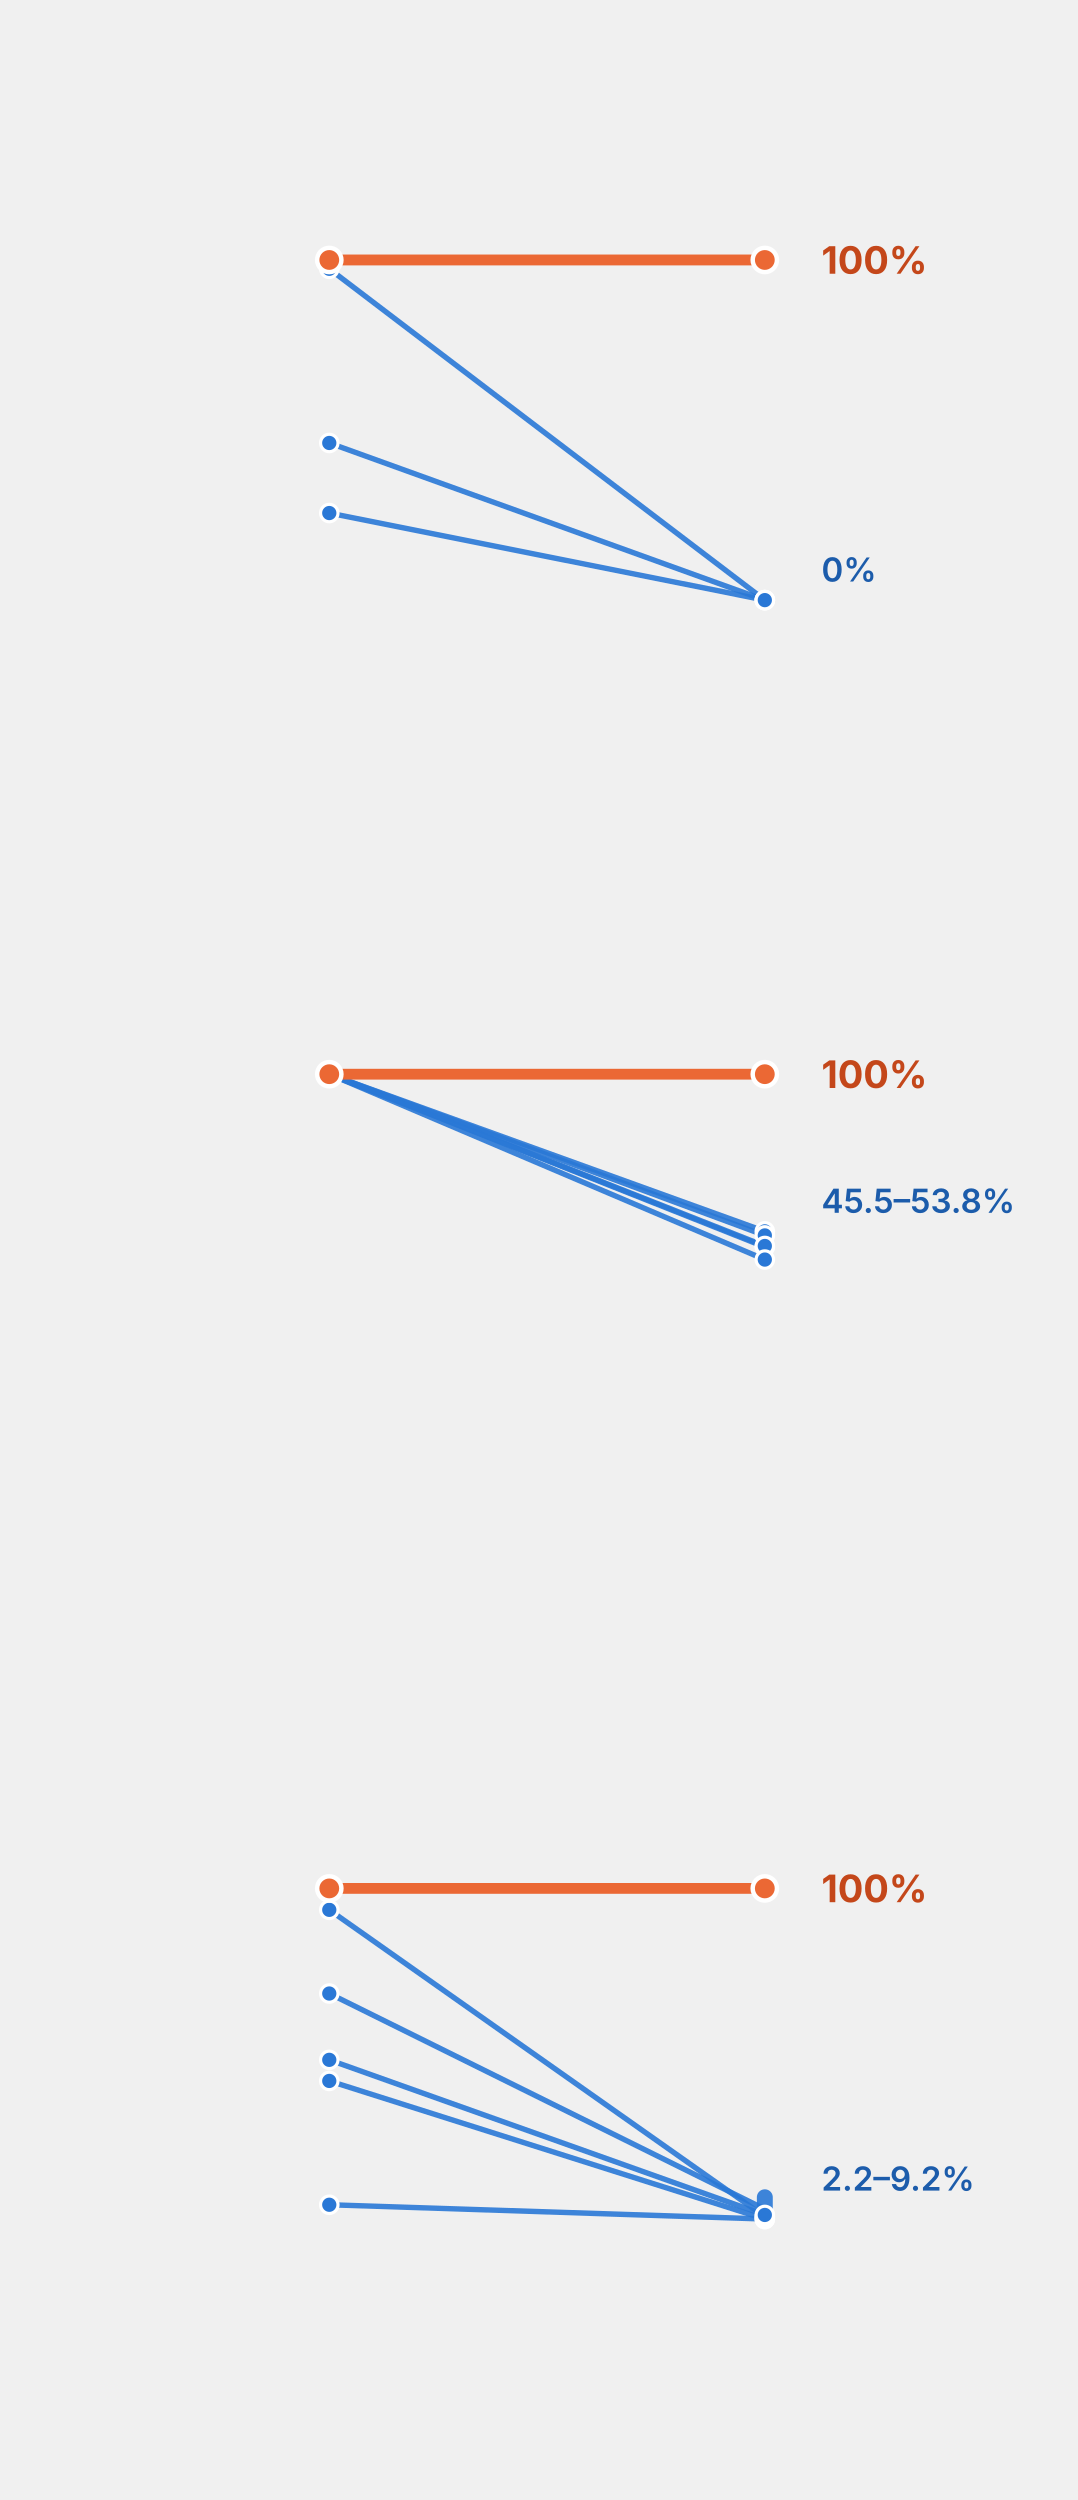
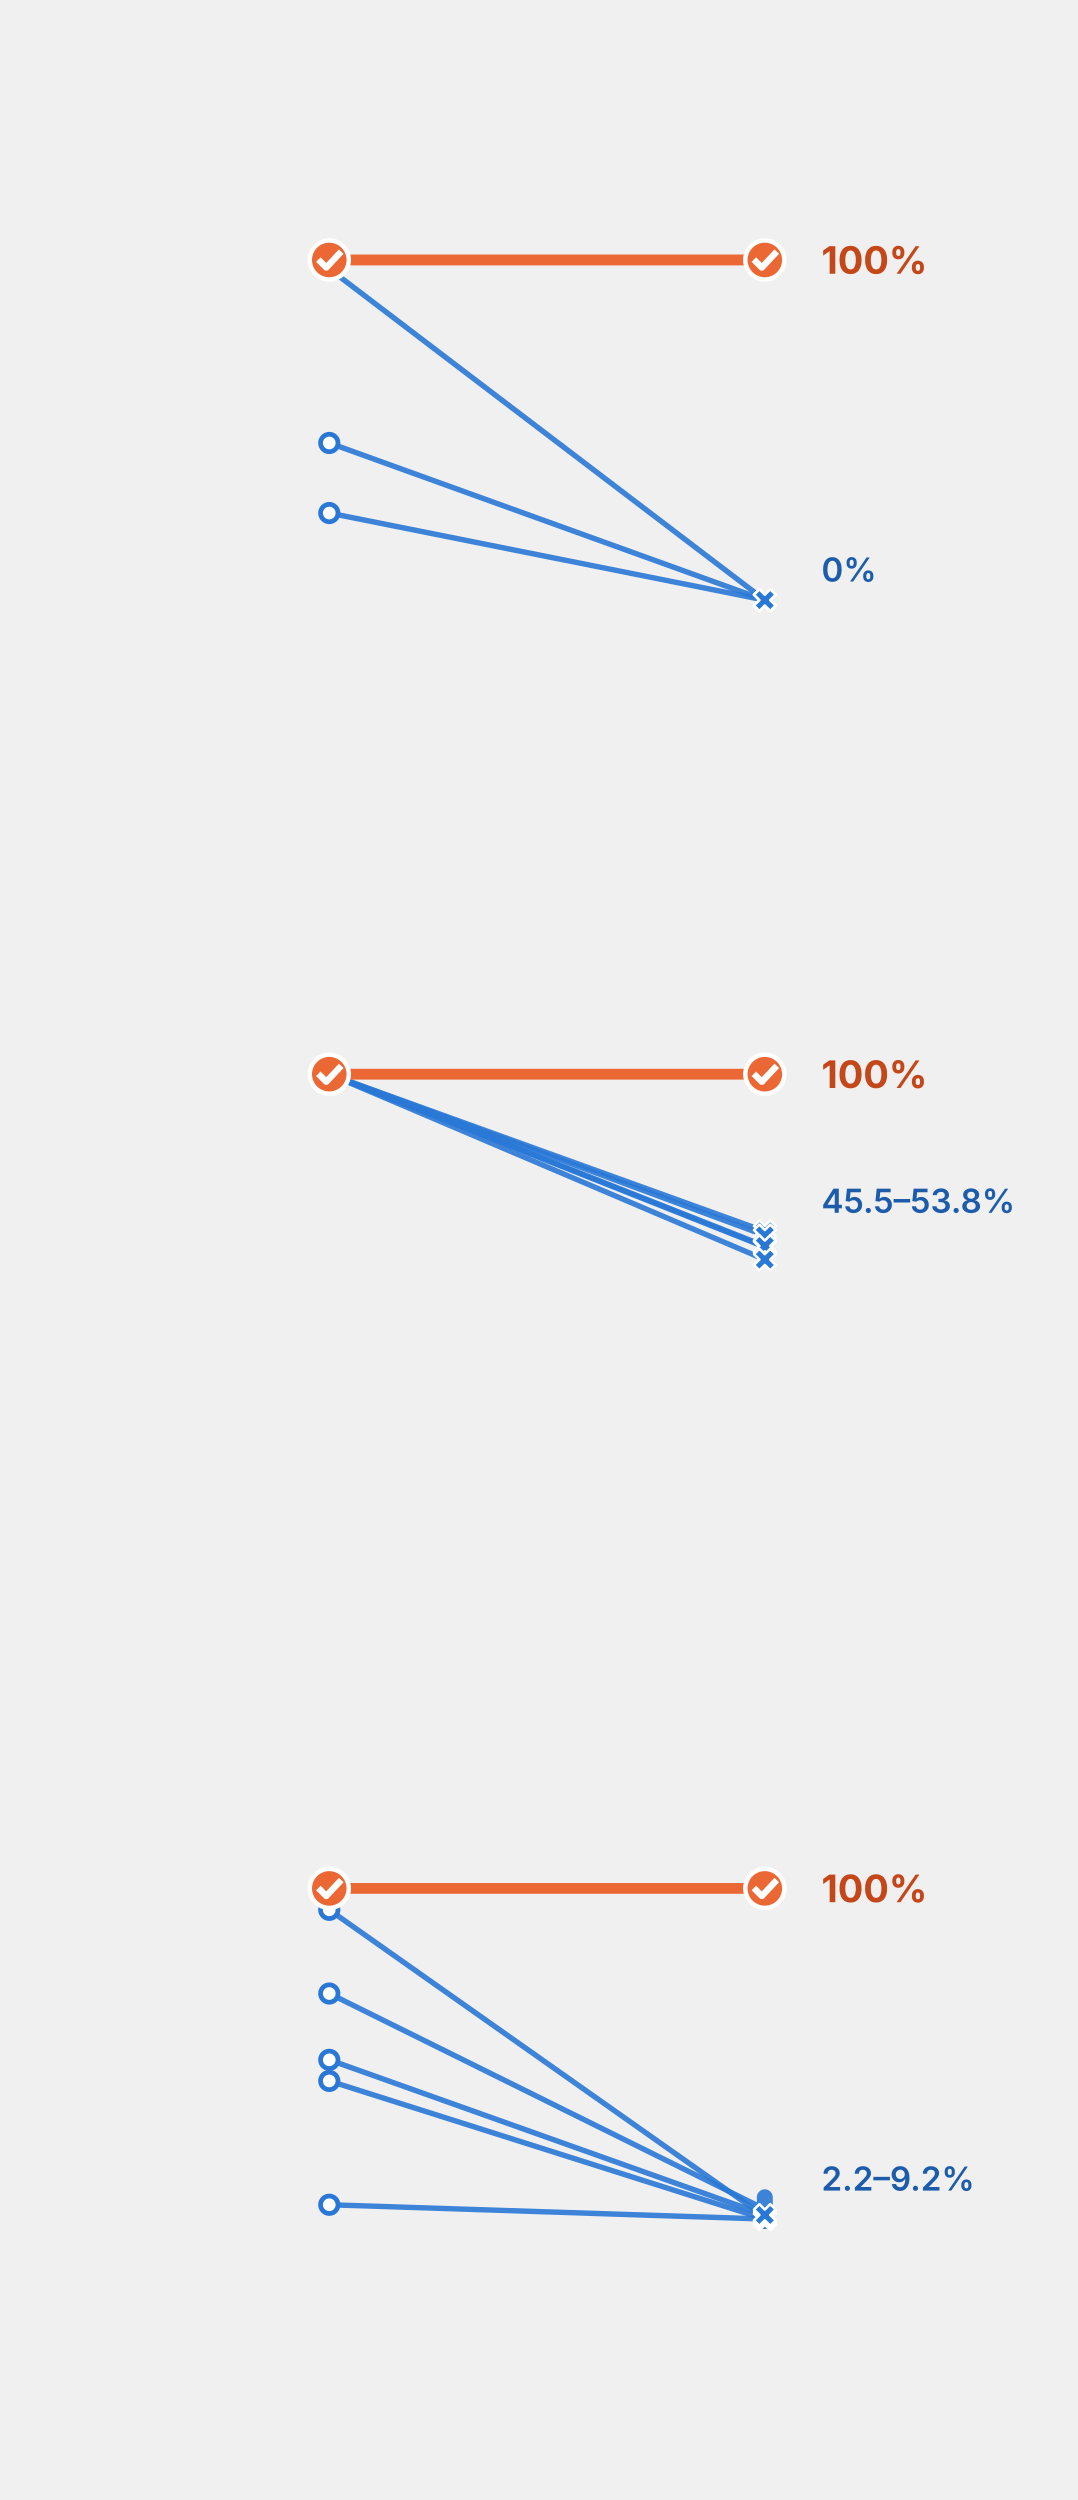
<svg xmlns="http://www.w3.org/2000/svg" xmlns:xlink="http://www.w3.org/1999/xlink" width="338.4pt" height="784.8pt" viewBox="0 0 338.4 784.8" version="1.1">
  <defs>
    <style type="text/css">*{stroke-linejoin: round; stroke-linecap: butt}</style>
  </defs>
  <g id="figure_1">
    <g id="patch_1">
      <path d="M 0 784.8  L 338.4 784.8  L 338.4 -0  L 0 -0  L 0 784.8  z " style="fill: none" />
    </g>
-     <g id="axes_1">
+     <g id="axes_1" />
+     <g id="axes_2">
      <g id="data">
        <path d="M 103.366 161.054  L 240.093 188.39  " clip-path="url(#p60c527dd84)" style="fill: none; stroke: #2a78d6; stroke-opacity: 0.9; stroke-width: 1.7; stroke-linecap: round" />
      </g>
      <g id="data">
        <path d="M 103.366 139.058  L 240.093 188.39  " clip-path="url(#p60c527dd84)" style="fill: none; stroke: #2a78d6; stroke-opacity: 0.9; stroke-width: 1.7; stroke-linecap: round" />
      </g>
      <g id="data">
        <path d="M 103.366 84.386  L 240.093 188.39  " clip-path="url(#p60c527dd84)" style="fill: none; stroke: #2a78d6; stroke-opacity: 0.9; stroke-width: 1.7; stroke-linecap: round" />
      </g>
      <g id="data">
        <g style="fill: #c4471a" transform="translate(257.8676 85.93699) scale(0.118944 -0.118944)">
          <defs>
            <path id="Inter-Bold-53e" d="M 2341 4656  L 2341 0  L 1388 0  L 1388 3816  L 1356 3816  L 291 3063  L 291 3934  L 1319 4656  L 2341 4656  z " transform="scale(0.015625)" />
            <path id="Inter-Bold-53d" d="M 2156 -63  Q 1275 -63 784 565  Q 294 1194 294 2325  Q 294 3456 786 4087  Q 1278 4719 2156 4719  Q 3038 4719 3530 4086  Q 4022 3453 4022 2325  Q 4022 1194 3531 565  Q 3041 -63 2156 -63  z M 2156 728  Q 2588 728 2819 1143  Q 3050 1559 3050 2325  Q 3050 3094 2819 3512  Q 2588 3931 2156 3931  Q 1728 3931 1497 3511  Q 1266 3091 1266 2325  Q 1266 1559 1495 1143  Q 1725 728 2156 728  z " transform="scale(0.015625)" />
            <path id="Inter-Bold-6d0" d="M 4903 -81  Q 4572 -81 4345 59  Q 4119 200 4003 433  Q 3888 666 3888 944  L 3888 1188  Q 3888 1469 4006 1701  Q 4125 1934 4351 2075  Q 4578 2216 4903 2216  Q 5234 2216 5461 2075  Q 5688 1934 5803 1700  Q 5919 1466 5919 1188  L 5919 944  Q 5919 666 5801 431  Q 5684 197 5457 58  Q 5231 -81 4903 -81  z M 1597 2434  Q 1266 2434 1039 2575  Q 813 2716 697 2948  Q 581 3181 581 3459  L 581 3703  Q 581 3984 700 4217  Q 819 4450 1045 4590  Q 1272 4731 1597 4731  Q 1928 4731 2154 4590  Q 2381 4450 2497 4215  Q 2613 3981 2613 3703  L 2613 3459  Q 2613 3178 2495 2945  Q 2378 2713 2151 2573  Q 1925 2434 1597 2434  z M 1309 0  L 4509 4656  L 5156 4656  L 1956 0  L 1309 0  z M 1597 3006  Q 1806 3006 1882 3147  Q 1959 3288 1959 3459  L 1959 3703  Q 1959 3872 1886 4017  Q 1813 4163 1597 4163  Q 1391 4163 1311 4016  Q 1231 3869 1231 3703  L 1231 3459  Q 1231 3288 1311 3147  Q 1391 3006 1597 3006  z M 4903 491  Q 5113 491 5189 631  Q 5266 772 5266 944  L 5266 1188  Q 5266 1356 5192 1501  Q 5119 1647 4903 1647  Q 4697 1647 4619 1500  Q 4541 1353 4541 1188  L 4541 944  Q 4541 772 4619 631  Q 4697 491 4903 491  z " transform="scale(0.015625)" />
          </defs>
          <use xlink:href="#Inter-Bold-53e" />
          <use xlink:href="#Inter-Bold-53d" transform="translate(43.10938 0)" />
          <use xlink:href="#Inter-Bold-53d" transform="translate(110.5469 0)" />
          <use xlink:href="#Inter-Bold-6d0" transform="translate(177.9844 0)" />
        </g>
      </g>
      <g id="data">
        <g style="fill: #1c5cab" transform="translate(257.8676 182.5656) scale(0.104076 -0.104076)">
          <defs>
            <path id="Inter-SemiBold-53d" d="M 2113 -63  Q 1263 -63 792 564  Q 322 1191 322 2325  Q 322 3456 794 4087  Q 1266 4719 2113 4719  Q 2956 4719 3428 4087  Q 3900 3456 3900 2325  Q 3900 1191 3429 564  Q 2959 -63 2113 -63  z M 2113 638  Q 2569 638 2814 1078  Q 3059 1519 3059 2325  Q 3059 3134 2814 3578  Q 2569 4022 2113 4022  Q 1656 4022 1409 3576  Q 1163 3131 1163 2325  Q 1163 1519 1408 1078  Q 1653 638 2113 638  z " transform="scale(0.015625)" />
            <path id="Inter-SemiBold-6d0" d="M 4822 -84  Q 4500 -84 4281 53  Q 4063 191 3950 417  Q 3838 644 3838 916  L 3838 1159  Q 3838 1431 3953 1657  Q 4069 1884 4287 2021  Q 4506 2159 4822 2159  Q 5144 2159 5361 2021  Q 5578 1884 5689 1656  Q 5800 1428 5800 1159  L 5800 916  Q 5800 644 5687 416  Q 5575 188 5356 52  Q 5138 -84 4822 -84  z M 1609 2488  Q 1288 2488 1069 2625  Q 850 2763 737 2991  Q 625 3219 625 3488  L 625 3731  Q 625 4003 740 4231  Q 856 4459 1075 4595  Q 1294 4731 1609 4731  Q 1931 4731 2148 4593  Q 2366 4456 2477 4229  Q 2588 4003 2588 3731  L 2588 3488  Q 2588 3216 2475 2989  Q 2363 2763 2144 2625  Q 1925 2488 1609 2488  z M 1294 0  L 4494 4656  L 5103 4656  L 1903 0  L 1294 0  z M 4822 434  Q 5041 434 5123 582  Q 5206 731 5206 916  L 5206 1159  Q 5206 1341 5126 1492  Q 5047 1644 4822 1644  Q 4606 1644 4518 1491  Q 4431 1338 4431 1159  L 4431 916  Q 4431 731 4517 582  Q 4603 434 4822 434  z M 1609 3006  Q 1828 3006 1911 3154  Q 1994 3303 1994 3488  L 1994 3731  Q 1994 3913 1914 4064  Q 1834 4216 1609 4216  Q 1394 4216 1308 4062  Q 1222 3909 1222 3731  L 1222 3488  Q 1222 3303 1306 3154  Q 1391 3006 1609 3006  z " transform="scale(0.015625)" />
          </defs>
          <use xlink:href="#Inter-SemiBold-53d" />
          <use xlink:href="#Inter-SemiBold-6d0" transform="translate(65.96875 0)" />
        </g>
      </g>
      <g id="data">
        <defs>
-           <path id="m8c56b86d08" d="M 0 2.739  C 0.726 2.739 1.423 2.45 1.936 1.936  C 2.45 1.423 2.739 0.726 2.739 0  C 2.739 -0.726 2.45 -1.423 1.936 -1.936  C 1.423 -2.45 0.726 -2.739 0 -2.739  C -0.726 -2.739 -1.423 -2.45 -1.936 -1.936  C -2.45 -1.423 -2.739 -0.726 -2.739 0  C -2.739 0.726 -2.45 1.423 -1.936 1.936  C -1.423 2.45 -0.726 2.739 0 2.739  z " style="stroke: #ffffff" />
+           <path id="md36c27acf5" d="M -1.696 3.391  L 0 1.696  L 1.696 3.391  L 3.391 1.696  L 1.696 0  L 3.391 -1.696  L 1.696 -3.391  L 0 -1.696  L -1.696 -3.391  L -3.391 -1.696  L -1.696 0  L -3.391 1.696  z " style="stroke: #ffffff; stroke-width: 0.8" />
        </defs>
        <g clip-path="url(#p60c527dd84)">
-           <use xlink:href="#m8c56b86d08" x="240.093" y="188.39" style="fill: #2a78d6; stroke: #ffffff" />
-         </g>
-       </g>
-       <g id="data">
-         <g clip-path="url(#p60c527dd84)">
-           <use xlink:href="#m8c56b86d08" x="103.366" y="161.054" style="fill: #2a78d6; stroke: #ffffff" />
-         </g>
-       </g>
-       <g id="data">
-         <g clip-path="url(#p60c527dd84)">
-           <use xlink:href="#m8c56b86d08" x="240.093" y="188.39" style="fill: #2a78d6; stroke: #ffffff" />
-         </g>
-       </g>
-       <g id="data">
-         <g clip-path="url(#p60c527dd84)">
-           <use xlink:href="#m8c56b86d08" x="103.366" y="139.058" style="fill: #2a78d6; stroke: #ffffff" />
-         </g>
-       </g>
-       <g id="data">
-         <g clip-path="url(#p60c527dd84)">
-           <use xlink:href="#m8c56b86d08" x="240.093" y="188.39" style="fill: #2a78d6; stroke: #ffffff" />
-         </g>
-       </g>
-       <g id="data">
-         <g clip-path="url(#p60c527dd84)">
-           <use xlink:href="#m8c56b86d08" x="103.366" y="84.386" style="fill: #2a78d6; stroke: #ffffff" />
+           <use xlink:href="#md36c27acf5" x="240.093" y="188.39" style="fill: #2a78d6; stroke: #ffffff; stroke-width: 0.8" />
+         </g>
+       </g>
+       <g id="data">
+         <defs>
+           <path id="m43b4007abd" d="M 0 2.739  C 0.726 2.739 1.423 2.45 1.936 1.936  C 2.45 1.423 2.739 0.726 2.739 0  C 2.739 -0.726 2.45 -1.423 1.936 -1.936  C 1.423 -2.45 0.726 -2.739 0 -2.739  C -0.726 -2.739 -1.423 -2.45 -1.936 -1.936  C -2.45 -1.423 -2.739 -0.726 -2.739 0  C -2.739 0.726 -2.45 1.423 -1.936 1.936  C -1.423 2.45 -0.726 2.739 0 2.739  z " style="stroke: #2a78d6; stroke-width: 1.5" />
+         </defs>
+         <g clip-path="url(#p60c527dd84)">
+           <use xlink:href="#m43b4007abd" x="103.366" y="161.054" style="fill: #ffffff; stroke: #2a78d6; stroke-width: 1.5" />
+         </g>
+       </g>
+       <g id="data">
+         <g clip-path="url(#p60c527dd84)">
+           <use xlink:href="#md36c27acf5" x="240.093" y="188.39" style="fill: #2a78d6; stroke: #ffffff; stroke-width: 0.8" />
+         </g>
+       </g>
+       <g id="data">
+         <g clip-path="url(#p60c527dd84)">
+           <use xlink:href="#m43b4007abd" x="103.366" y="139.058" style="fill: #ffffff; stroke: #2a78d6; stroke-width: 1.5" />
+         </g>
+       </g>
+       <g id="data">
+         <g clip-path="url(#p60c527dd84)">
+           <use xlink:href="#md36c27acf5" x="240.093" y="188.39" style="fill: #2a78d6; stroke: #ffffff; stroke-width: 0.8" />
+         </g>
+       </g>
+       <g id="data">
+         <g clip-path="url(#p60c527dd84)">
+           <use xlink:href="#m43b4007abd" x="103.366" y="84.386" style="fill: #ffffff; stroke: #2a78d6; stroke-width: 1.5" />
        </g>
      </g>
      <g id="data">
        <path d="M 103.366 81.61  L 240.093 81.61  " clip-path="url(#p60c527dd84)" style="fill: none; stroke: #eb6834; stroke-width: 3.4; stroke-linecap: round" />
      </g>
      <g id="data">
        <defs>
-           <path id="mffadfadfa1" d="M 0 3.808  C 1.01 3.808 1.979 3.407 2.693 2.693  C 3.407 1.979 3.808 1.01 3.808 0  C 3.808 -1.01 3.407 -1.979 2.693 -2.693  C 1.979 -3.407 1.01 -3.808 0 -3.808  C -1.01 -3.808 -1.979 -3.407 -2.693 -2.693  C -3.407 -1.979 -3.808 -1.01 -3.808 0  C -3.808 1.01 -3.407 1.979 -2.693 2.693  C -1.979 3.407 -1.01 3.808 0 3.808  z " style="stroke: #ffffff; stroke-width: 1.4" />
+           <path id="ma71b3e428f" d="M 0 6.124  C 1.624 6.124 3.182 5.478 4.33 4.33  C 5.478 3.182 6.124 1.624 6.124 0  C 6.124 -1.624 5.478 -3.182 4.33 -4.33  C 3.182 -5.478 1.624 -6.124 0 -6.124  C -1.624 -6.124 -3.182 -5.478 -4.33 -4.33  C -5.478 -3.182 -6.124 -1.624 -6.124 0  C -6.124 1.624 -5.478 3.182 -4.33 4.33  C -3.182 5.478 -1.624 6.124 0 6.124  z " style="stroke: #ffffff; stroke-width: 1.4" />
        </defs>
        <g clip-path="url(#p60c527dd84)">
-           <use xlink:href="#mffadfadfa1" x="103.366" y="81.61" style="fill: #eb6834; stroke: #ffffff; stroke-width: 1.4" />
-           <use xlink:href="#mffadfadfa1" x="240.093" y="81.61" style="fill: #eb6834; stroke: #ffffff; stroke-width: 1.4" />
+           <use xlink:href="#ma71b3e428f" x="103.366" y="81.61" style="fill: #eb6834; stroke: #ffffff; stroke-width: 1.4" />
+           <use xlink:href="#ma71b3e428f" x="240.093" y="81.61" style="fill: #eb6834; stroke: #ffffff; stroke-width: 1.4" />
+         </g>
+       </g>
+       <g id="data">
+         <defs>
+           <path id="m2777c8f40f" d="M -3.438 -0.125  L -0.938 2.375  L 3.75 -2.625  " style="stroke: #ffffff; stroke-width: 2" />
+         </defs>
+         <g clip-path="url(#p60c527dd84)">
+           <use xlink:href="#m2777c8f40f" x="103.366" y="81.61" style="fill-opacity: 0; stroke: #ffffff; stroke-width: 2" />
+           <use xlink:href="#m2777c8f40f" x="240.093" y="81.61" style="fill-opacity: 0; stroke: #ffffff; stroke-width: 2" />
        </g>
      </g>
    </g>
-     <g id="axes_2">
+     <g id="axes_3">
      <g id="data">
        <path d="M 103.366 337.21  L 240.093 386.542  " clip-path="url(#pb669f6fdbb)" style="fill: none; stroke: #2a78d6; stroke-opacity: 0.9; stroke-width: 1.7; stroke-linecap: round" />
      </g>
      <g id="data">
        <path d="M 103.366 337.21  L 240.093 387.824  " clip-path="url(#pb669f6fdbb)" style="fill: none; stroke: #2a78d6; stroke-opacity: 0.9; stroke-width: 1.7; stroke-linecap: round" />
      </g>
      <g id="data">
        <path d="M 103.366 337.21  L 240.093 391.454  " clip-path="url(#pb669f6fdbb)" style="fill: none; stroke: #2a78d6; stroke-opacity: 0.9; stroke-width: 1.7; stroke-linecap: round" />
      </g>
      <g id="data">
        <path d="M 103.366 337.21  L 240.093 391.134  " clip-path="url(#pb669f6fdbb)" style="fill: none; stroke: #2a78d6; stroke-opacity: 0.9; stroke-width: 1.7; stroke-linecap: round" />
      </g>
      <g id="data">
        <path d="M 103.366 337.21  L 240.093 395.405  " clip-path="url(#pb669f6fdbb)" style="fill: none; stroke: #2a78d6; stroke-opacity: 0.9; stroke-width: 1.7; stroke-linecap: round" />
      </g>
      <g id="data">
        <g style="fill: #c4471a" transform="translate(257.8676 341.537) scale(0.118944 -0.118944)">
          <use xlink:href="#Inter-Bold-53e" />
          <use xlink:href="#Inter-Bold-53d" transform="translate(43.10938 0)" />
          <use xlink:href="#Inter-Bold-53d" transform="translate(110.5469 0)" />
          <use xlink:href="#Inter-Bold-6d0" transform="translate(177.9844 0)" />
        </g>
      </g>
      <g id="data">
        <g style="fill: #1c5cab" transform="translate(257.8676 380.7182) scale(0.104076 -0.104076)">
          <defs>
            <path id="Inter-SemiBold-542" d="M 334 866  L 334 1531  L 2313 4656  L 3350 4656  L 3350 1553  L 3950 1553  L 3950 866  L 3350 866  L 3350 0  L 2550 0  L 2550 866  L 334 866  z M 2566 1553  L 2566 3706  L 2528 3706  L 1188 1591  L 1188 1553  L 2566 1553  z " transform="scale(0.015625)" />
            <path id="Inter-SemiBold-543" d="M 1931 -63  Q 1475 -63 1117 109  Q 759 281 550 579  Q 341 878 328 1263  L 1141 1263  Q 1156 975 1384 795  Q 1613 616 1931 616  Q 2303 616 2545 866  Q 2788 1116 2788 1509  Q 2788 1906 2539 2164  Q 2291 2422 1906 2422  Q 1694 2422 1492 2342  Q 1291 2263 1172 2134  L 416 2256  L 659 4656  L 3353 4656  L 3353 3956  L 1350 3956  L 1219 2719  L 1244 2719  Q 1375 2872 1611 2970  Q 1847 3069 2128 3069  Q 2550 3069 2883 2870  Q 3216 2672 3406 2323  Q 3597 1975 3597 1528  Q 3597 1066 3384 706  Q 3172 347 2797 142  Q 2422 -63 1931 -63  z " transform="scale(0.015625)" />
            <path id="Inter-SemiBold-5de" d="M 1019 -53  Q 809 -53 664 90  Q 519 234 519 447  Q 519 656 664 800  Q 809 944 1019 944  Q 1231 944 1376 800  Q 1522 656 1522 447  Q 1522 234 1376 90  Q 1231 -53 1019 -53  z " transform="scale(0.015625)" />
            <path id="Inter-SemiBold-5c0" d="M 3200 2659  L 3200 1987  L 0 1987  L 0 2659  L 3200 2659  z " transform="scale(0.015625)" />
            <path id="Inter-SemiBold-541" d="M 2034 -63  Q 1544 -63 1164 104  Q 784 272 565 572  Q 347 872 334 1263  L 1175 1263  Q 1194 975 1437 806  Q 1681 638 2034 638  Q 2409 638 2650 831  Q 2891 1025 2891 1334  Q 2891 1653 2642 1854  Q 2394 2056 1950 2056  L 1538 2056  L 1538 2700  L 1950 2700  Q 2313 2700 2541 2887  Q 2769 3075 2769 3381  Q 2769 3678 2570 3858  Q 2372 4038 2044 4038  Q 1722 4038 1483 3869  Q 1244 3700 1234 3403  L 431 3403  Q 438 3791 655 4087  Q 872 4384 1236 4551  Q 1600 4719 2050 4719  Q 2516 4719 2859 4544  Q 3203 4369 3392 4076  Q 3581 3784 3581 3431  Q 3581 3038 3350 2772  Q 3119 2506 2741 2422  L 2741 2384  Q 3228 2316 3489 2022  Q 3750 1728 3750 1291  Q 3750 900 3528 594  Q 3306 288 2918 112  Q 2531 -63 2034 -63  z " transform="scale(0.015625)" />
            <path id="Inter-SemiBold-547" d="M 2047 -63  Q 1541 -63 1152 106  Q 763 275 542 572  Q 322 869 322 1247  Q 322 1538 450 1784  Q 578 2031 798 2197  Q 1019 2363 1294 2409  L 1294 2438  Q 934 2519 712 2806  Q 491 3094 491 3472  Q 491 3831 692 4112  Q 894 4394 1245 4556  Q 1597 4719 2047 4719  Q 2494 4719 2845 4556  Q 3197 4394 3400 4112  Q 3603 3831 3603 3472  Q 3603 3094 3379 2806  Q 3156 2519 2803 2438  L 2803 2409  Q 3072 2363 3292 2197  Q 3513 2031 3644 1784  Q 3775 1538 3775 1247  Q 3775 869 3553 572  Q 3331 275 2940 106  Q 2550 -63 2047 -63  z M 2047 581  Q 2441 581 2677 781  Q 2913 981 2913 1306  Q 2913 1641 2666 1856  Q 2419 2072 2047 2072  Q 1669 2072 1423 1856  Q 1178 1641 1178 1306  Q 1178 981 1414 781  Q 1650 581 2047 581  z M 2047 2703  Q 2369 2703 2578 2893  Q 2788 3084 2788 3391  Q 2788 3694 2581 3878  Q 2375 4063 2047 4063  Q 1716 4063 1511 3878  Q 1306 3694 1306 3391  Q 1306 3088 1514 2895  Q 1722 2703 2047 2703  z " transform="scale(0.015625)" />
          </defs>
          <use xlink:href="#Inter-SemiBold-542" />
          <use xlink:href="#Inter-SemiBold-543" transform="translate(66.60938 0)" />
          <use xlink:href="#Inter-SemiBold-5de" transform="translate(125.4062 0)" />
          <use xlink:href="#Inter-SemiBold-543" transform="translate(156.375 0)" />
          <use xlink:href="#Inter-SemiBold-5c0" transform="translate(217.6094 0)" />
          <use xlink:href="#Inter-SemiBold-543" transform="translate(267.6094 0)" />
          <use xlink:href="#Inter-SemiBold-541" transform="translate(328.8438 0)" />
          <use xlink:href="#Inter-SemiBold-5de" transform="translate(390.3281 0)" />
          <use xlink:href="#Inter-SemiBold-547" transform="translate(419.5781 0)" />
          <use xlink:href="#Inter-SemiBold-6d0" transform="translate(483.5938 0)" />
        </g>
      </g>
      <g id="data">
        <g clip-path="url(#pb669f6fdbb)">
-           <use xlink:href="#m8c56b86d08" x="240.093" y="386.542" style="fill: #2a78d6; stroke: #ffffff" />
-         </g>
-       </g>
-       <g id="data">
-         <g clip-path="url(#pb669f6fdbb)">
-           <use xlink:href="#m8c56b86d08" x="103.366" y="337.21" style="fill: #2a78d6; stroke: #ffffff" />
-         </g>
-       </g>
-       <g id="data">
-         <g clip-path="url(#pb669f6fdbb)">
-           <use xlink:href="#m8c56b86d08" x="240.093" y="387.824" style="fill: #2a78d6; stroke: #ffffff" />
-         </g>
-       </g>
-       <g id="data">
-         <g clip-path="url(#pb669f6fdbb)">
-           <use xlink:href="#m8c56b86d08" x="103.366" y="337.21" style="fill: #2a78d6; stroke: #ffffff" />
-         </g>
-       </g>
-       <g id="data">
-         <g clip-path="url(#pb669f6fdbb)">
-           <use xlink:href="#m8c56b86d08" x="240.093" y="391.454" style="fill: #2a78d6; stroke: #ffffff" />
-         </g>
-       </g>
-       <g id="data">
-         <g clip-path="url(#pb669f6fdbb)">
-           <use xlink:href="#m8c56b86d08" x="103.366" y="337.21" style="fill: #2a78d6; stroke: #ffffff" />
-         </g>
-       </g>
-       <g id="data">
-         <g clip-path="url(#pb669f6fdbb)">
-           <use xlink:href="#m8c56b86d08" x="240.093" y="391.134" style="fill: #2a78d6; stroke: #ffffff" />
-         </g>
-       </g>
-       <g id="data">
-         <g clip-path="url(#pb669f6fdbb)">
-           <use xlink:href="#m8c56b86d08" x="103.366" y="337.21" style="fill: #2a78d6; stroke: #ffffff" />
-         </g>
-       </g>
-       <g id="data">
-         <g clip-path="url(#pb669f6fdbb)">
-           <use xlink:href="#m8c56b86d08" x="240.093" y="395.405" style="fill: #2a78d6; stroke: #ffffff" />
-         </g>
-       </g>
-       <g id="data">
-         <g clip-path="url(#pb669f6fdbb)">
-           <use xlink:href="#m8c56b86d08" x="103.366" y="337.21" style="fill: #2a78d6; stroke: #ffffff" />
+           <use xlink:href="#md36c27acf5" x="240.093" y="386.542" style="fill: #2a78d6; stroke: #ffffff; stroke-width: 0.8" />
+         </g>
+       </g>
+       <g id="data">
+         <g clip-path="url(#pb669f6fdbb)">
+           <use xlink:href="#m43b4007abd" x="103.366" y="337.21" style="fill: #ffffff; stroke: #2a78d6; stroke-width: 1.5" />
+         </g>
+       </g>
+       <g id="data">
+         <g clip-path="url(#pb669f6fdbb)">
+           <use xlink:href="#md36c27acf5" x="240.093" y="387.824" style="fill: #2a78d6; stroke: #ffffff; stroke-width: 0.8" />
+         </g>
+       </g>
+       <g id="data">
+         <g clip-path="url(#pb669f6fdbb)">
+           <use xlink:href="#m43b4007abd" x="103.366" y="337.21" style="fill: #ffffff; stroke: #2a78d6; stroke-width: 1.5" />
+         </g>
+       </g>
+       <g id="data">
+         <g clip-path="url(#pb669f6fdbb)">
+           <use xlink:href="#md36c27acf5" x="240.093" y="391.454" style="fill: #2a78d6; stroke: #ffffff; stroke-width: 0.8" />
+         </g>
+       </g>
+       <g id="data">
+         <g clip-path="url(#pb669f6fdbb)">
+           <use xlink:href="#m43b4007abd" x="103.366" y="337.21" style="fill: #ffffff; stroke: #2a78d6; stroke-width: 1.5" />
+         </g>
+       </g>
+       <g id="data">
+         <g clip-path="url(#pb669f6fdbb)">
+           <use xlink:href="#md36c27acf5" x="240.093" y="391.134" style="fill: #2a78d6; stroke: #ffffff; stroke-width: 0.8" />
+         </g>
+       </g>
+       <g id="data">
+         <g clip-path="url(#pb669f6fdbb)">
+           <use xlink:href="#m43b4007abd" x="103.366" y="337.21" style="fill: #ffffff; stroke: #2a78d6; stroke-width: 1.5" />
+         </g>
+       </g>
+       <g id="data">
+         <g clip-path="url(#pb669f6fdbb)">
+           <use xlink:href="#md36c27acf5" x="240.093" y="395.405" style="fill: #2a78d6; stroke: #ffffff; stroke-width: 0.8" />
+         </g>
+       </g>
+       <g id="data">
+         <g clip-path="url(#pb669f6fdbb)">
+           <use xlink:href="#m43b4007abd" x="103.366" y="337.21" style="fill: #ffffff; stroke: #2a78d6; stroke-width: 1.5" />
        </g>
      </g>
      <g id="data">
        <path d="M 103.366 337.21  L 240.093 337.21  " clip-path="url(#pb669f6fdbb)" style="fill: none; stroke: #eb6834; stroke-width: 3.4; stroke-linecap: round" />
      </g>
      <g id="data">
        <g clip-path="url(#pb669f6fdbb)">
-           <use xlink:href="#mffadfadfa1" x="103.366" y="337.21" style="fill: #eb6834; stroke: #ffffff; stroke-width: 1.4" />
-           <use xlink:href="#mffadfadfa1" x="240.093" y="337.21" style="fill: #eb6834; stroke: #ffffff; stroke-width: 1.4" />
+           <use xlink:href="#ma71b3e428f" x="103.366" y="337.21" style="fill: #eb6834; stroke: #ffffff; stroke-width: 1.4" />
+           <use xlink:href="#ma71b3e428f" x="240.093" y="337.21" style="fill: #eb6834; stroke: #ffffff; stroke-width: 1.4" />
+         </g>
+       </g>
+       <g id="data">
+         <g clip-path="url(#pb669f6fdbb)">
+           <use xlink:href="#m2777c8f40f" x="103.366" y="337.21" style="fill-opacity: 0; stroke: #ffffff; stroke-width: 2" />
+           <use xlink:href="#m2777c8f40f" x="240.093" y="337.21" style="fill-opacity: 0; stroke: #ffffff; stroke-width: 2" />
        </g>
      </g>
    </g>
-     <g id="axes_3">
+     <g id="axes_4">
      <g id="data">
        <path d="M 103.366 625.805  L 240.093 693.503  " clip-path="url(#p246f025890)" style="fill: none; stroke: #2a78d6; stroke-opacity: 0.9; stroke-width: 1.7; stroke-linecap: round" />
      </g>
      <g id="data">
        <path d="M 103.366 692.115  L 240.093 696.6  " clip-path="url(#p246f025890)" style="fill: none; stroke: #2a78d6; stroke-opacity: 0.9; stroke-width: 1.7; stroke-linecap: round" />
      </g>
      <g id="data">
        <path d="M 103.366 653.247  L 240.093 696.6  " clip-path="url(#p246f025890)" style="fill: none; stroke: #2a78d6; stroke-opacity: 0.9; stroke-width: 1.7; stroke-linecap: round" />
      </g>
      <g id="data">
        <path d="M 103.366 599.537  L 240.093 695.853  " clip-path="url(#p246f025890)" style="fill: none; stroke: #2a78d6; stroke-opacity: 0.9; stroke-width: 1.7; stroke-linecap: round" />
      </g>
      <g id="data">
        <path d="M 103.366 646.627  L 240.093 695.319  " clip-path="url(#p246f025890)" style="fill: none; stroke: #2a78d6; stroke-opacity: 0.9; stroke-width: 1.7; stroke-linecap: round" />
      </g>
      <g id="data">
        <path d="M 240.093 697.241  L 240.093 689.766  " clip-path="url(#p246f025890)" style="fill: none; stroke: #2a78d6; stroke-opacity: 0.9; stroke-width: 5; stroke-linecap: round" />
      </g>
      <g id="data">
        <g style="fill: #c4471a" transform="translate(257.8676 597.137) scale(0.118944 -0.118944)">
          <use xlink:href="#Inter-Bold-53e" />
          <use xlink:href="#Inter-Bold-53d" transform="translate(43.10938 0)" />
          <use xlink:href="#Inter-Bold-53d" transform="translate(110.5469 0)" />
          <use xlink:href="#Inter-Bold-6d0" transform="translate(177.9844 0)" />
        </g>
      </g>
      <g id="data">
        <g style="fill: #1c5cab" transform="translate(257.8676 687.6792) scale(0.104076 -0.104076)">
          <defs>
            <path id="Inter-SemiBold-53f" d="M 419 0  L 419 600  L 2034 2191  Q 2375 2538 2553 2784  Q 2731 3031 2731 3328  Q 2731 3656 2511 3847  Q 2291 4038 1959 4038  Q 1609 4038 1400 3830  Q 1191 3622 1191 3263  L 394 3263  Q 394 3703 595 4031  Q 797 4359 1153 4539  Q 1509 4719 1969 4719  Q 2434 4719 2787 4544  Q 3141 4369 3337 4064  Q 3534 3759 3534 3369  Q 3534 3113 3436 2863  Q 3338 2613 3088 2303  Q 2838 1994 2384 1556  L 1575 731  L 1575 697  L 3603 697  L 3603 0  L 419 0  z " transform="scale(0.015625)" />
            <path id="Inter-SemiBold-548" d="M 1953 -66  Q 1516 -66 1175 106  Q 834 278 625 578  Q 416 878 366 1259  L 1191 1259  Q 1253 991 1450 823  Q 1647 656 1953 656  Q 2438 656 2700 1079  Q 2963 1503 2963 2247  L 2931 2247  Q 2763 1950 2455 1776  Q 2147 1603 1769 1603  Q 1359 1603 1032 1798  Q 706 1994 514 2337  Q 322 2681 322 3119  Q 322 3578 533 3943  Q 744 4309 1123 4518  Q 1503 4728 2006 4722  Q 2334 4719 2650 4605  Q 2966 4491 3219 4231  Q 3472 3972 3622 3539  Q 3772 3106 3772 2466  Q 3772 1666 3548 1100  Q 3325 534 2917 234  Q 2509 -66 1953 -66  z M 1991 2244  Q 2241 2244 2439 2367  Q 2638 2491 2755 2697  Q 2872 2903 2872 3147  Q 2872 3384 2759 3589  Q 2647 3794 2450 3917  Q 2253 4041 2003 4041  Q 1756 4041 1559 3920  Q 1363 3800 1248 3595  Q 1134 3391 1134 3138  Q 1134 2884 1245 2682  Q 1356 2481 1550 2362  Q 1744 2244 1991 2244  z " transform="scale(0.015625)" />
          </defs>
          <use xlink:href="#Inter-SemiBold-53f" />
          <use xlink:href="#Inter-SemiBold-5de" transform="translate(62.3125 0)" />
          <use xlink:href="#Inter-SemiBold-53f" transform="translate(94.20312 0)" />
          <use xlink:href="#Inter-SemiBold-5c0" transform="translate(156.5156 0)" />
          <use xlink:href="#Inter-SemiBold-548" transform="translate(206.5156 0)" />
          <use xlink:href="#Inter-SemiBold-5de" transform="translate(267.7031 0)" />
          <use xlink:href="#Inter-SemiBold-53f" transform="translate(299.5938 0)" />
          <use xlink:href="#Inter-SemiBold-6d0" transform="translate(361.9062 0)" />
        </g>
      </g>
      <g id="data">
        <g clip-path="url(#p246f025890)">
-           <use xlink:href="#m8c56b86d08" x="103.366" y="625.805" style="fill: #2a78d6; stroke: #ffffff" />
-         </g>
-       </g>
-       <g id="data">
-         <g clip-path="url(#p246f025890)">
-           <use xlink:href="#m8c56b86d08" x="240.093" y="696.6" style="fill: #2a78d6; stroke: #ffffff" />
-         </g>
-       </g>
-       <g id="data">
-         <g clip-path="url(#p246f025890)">
-           <use xlink:href="#m8c56b86d08" x="103.366" y="692.115" style="fill: #2a78d6; stroke: #ffffff" />
-         </g>
-       </g>
-       <g id="data">
-         <g clip-path="url(#p246f025890)">
-           <use xlink:href="#m8c56b86d08" x="240.093" y="696.6" style="fill: #2a78d6; stroke: #ffffff" />
-         </g>
-       </g>
-       <g id="data">
-         <g clip-path="url(#p246f025890)">
-           <use xlink:href="#m8c56b86d08" x="103.366" y="653.247" style="fill: #2a78d6; stroke: #ffffff" />
-         </g>
-       </g>
-       <g id="data">
-         <g clip-path="url(#p246f025890)">
-           <use xlink:href="#m8c56b86d08" x="240.093" y="695.853" style="fill: #2a78d6; stroke: #ffffff" />
-         </g>
-       </g>
-       <g id="data">
-         <g clip-path="url(#p246f025890)">
-           <use xlink:href="#m8c56b86d08" x="103.366" y="599.537" style="fill: #2a78d6; stroke: #ffffff" />
-         </g>
-       </g>
-       <g id="data">
-         <g clip-path="url(#p246f025890)">
-           <use xlink:href="#m8c56b86d08" x="240.093" y="695.319" style="fill: #2a78d6; stroke: #ffffff" />
-         </g>
-       </g>
-       <g id="data">
-         <g clip-path="url(#p246f025890)">
-           <use xlink:href="#m8c56b86d08" x="103.366" y="646.627" style="fill: #2a78d6; stroke: #ffffff" />
+           <use xlink:href="#m43b4007abd" x="103.366" y="625.805" style="fill: #ffffff; stroke: #2a78d6; stroke-width: 1.5" />
+         </g>
+       </g>
+       <g id="data">
+         <g clip-path="url(#p246f025890)">
+           <use xlink:href="#md36c27acf5" x="240.093" y="696.6" style="fill: #2a78d6; stroke: #ffffff; stroke-width: 0.8" />
+         </g>
+       </g>
+       <g id="data">
+         <g clip-path="url(#p246f025890)">
+           <use xlink:href="#m43b4007abd" x="103.366" y="692.115" style="fill: #ffffff; stroke: #2a78d6; stroke-width: 1.5" />
+         </g>
+       </g>
+       <g id="data">
+         <g clip-path="url(#p246f025890)">
+           <use xlink:href="#md36c27acf5" x="240.093" y="696.6" style="fill: #2a78d6; stroke: #ffffff; stroke-width: 0.8" />
+         </g>
+       </g>
+       <g id="data">
+         <g clip-path="url(#p246f025890)">
+           <use xlink:href="#m43b4007abd" x="103.366" y="653.247" style="fill: #ffffff; stroke: #2a78d6; stroke-width: 1.5" />
+         </g>
+       </g>
+       <g id="data">
+         <g clip-path="url(#p246f025890)">
+           <use xlink:href="#md36c27acf5" x="240.093" y="695.853" style="fill: #2a78d6; stroke: #ffffff; stroke-width: 0.8" />
+         </g>
+       </g>
+       <g id="data">
+         <g clip-path="url(#p246f025890)">
+           <use xlink:href="#m43b4007abd" x="103.366" y="599.537" style="fill: #ffffff; stroke: #2a78d6; stroke-width: 1.5" />
+         </g>
+       </g>
+       <g id="data">
+         <g clip-path="url(#p246f025890)">
+           <use xlink:href="#md36c27acf5" x="240.093" y="695.319" style="fill: #2a78d6; stroke: #ffffff; stroke-width: 0.8" />
+         </g>
+       </g>
+       <g id="data">
+         <g clip-path="url(#p246f025890)">
+           <use xlink:href="#m43b4007abd" x="103.366" y="646.627" style="fill: #ffffff; stroke: #2a78d6; stroke-width: 1.5" />
        </g>
      </g>
      <g id="data">
        <path d="M 103.366 592.81  L 240.093 592.81  " clip-path="url(#p246f025890)" style="fill: none; stroke: #eb6834; stroke-width: 3.4; stroke-linecap: round" />
      </g>
      <g id="data">
        <g clip-path="url(#p246f025890)">
-           <use xlink:href="#mffadfadfa1" x="103.366" y="592.81" style="fill: #eb6834; stroke: #ffffff; stroke-width: 1.4" />
-           <use xlink:href="#mffadfadfa1" x="240.093" y="592.81" style="fill: #eb6834; stroke: #ffffff; stroke-width: 1.4" />
+           <use xlink:href="#ma71b3e428f" x="103.366" y="592.81" style="fill: #eb6834; stroke: #ffffff; stroke-width: 1.4" />
+           <use xlink:href="#ma71b3e428f" x="240.093" y="592.81" style="fill: #eb6834; stroke: #ffffff; stroke-width: 1.4" />
+         </g>
+       </g>
+       <g id="data">
+         <g clip-path="url(#p246f025890)">
+           <use xlink:href="#m2777c8f40f" x="103.366" y="592.81" style="fill-opacity: 0; stroke: #ffffff; stroke-width: 2" />
+           <use xlink:href="#m2777c8f40f" x="240.093" y="592.81" style="fill-opacity: 0; stroke: #ffffff; stroke-width: 2" />
        </g>
      </g>
    </g>
  </g>
  <defs>
    <clipPath id="p60c527dd84">
      <rect x="54.144" y="72" width="270.72" height="126" />
    </clipPath>
    <clipPath id="pb669f6fdbb">
      <rect x="54.144" y="327.6" width="270.72" height="126" />
    </clipPath>
    <clipPath id="p246f025890">
      <rect x="54.144" y="583.2" width="270.72" height="126" />
    </clipPath>
  </defs>
</svg>
